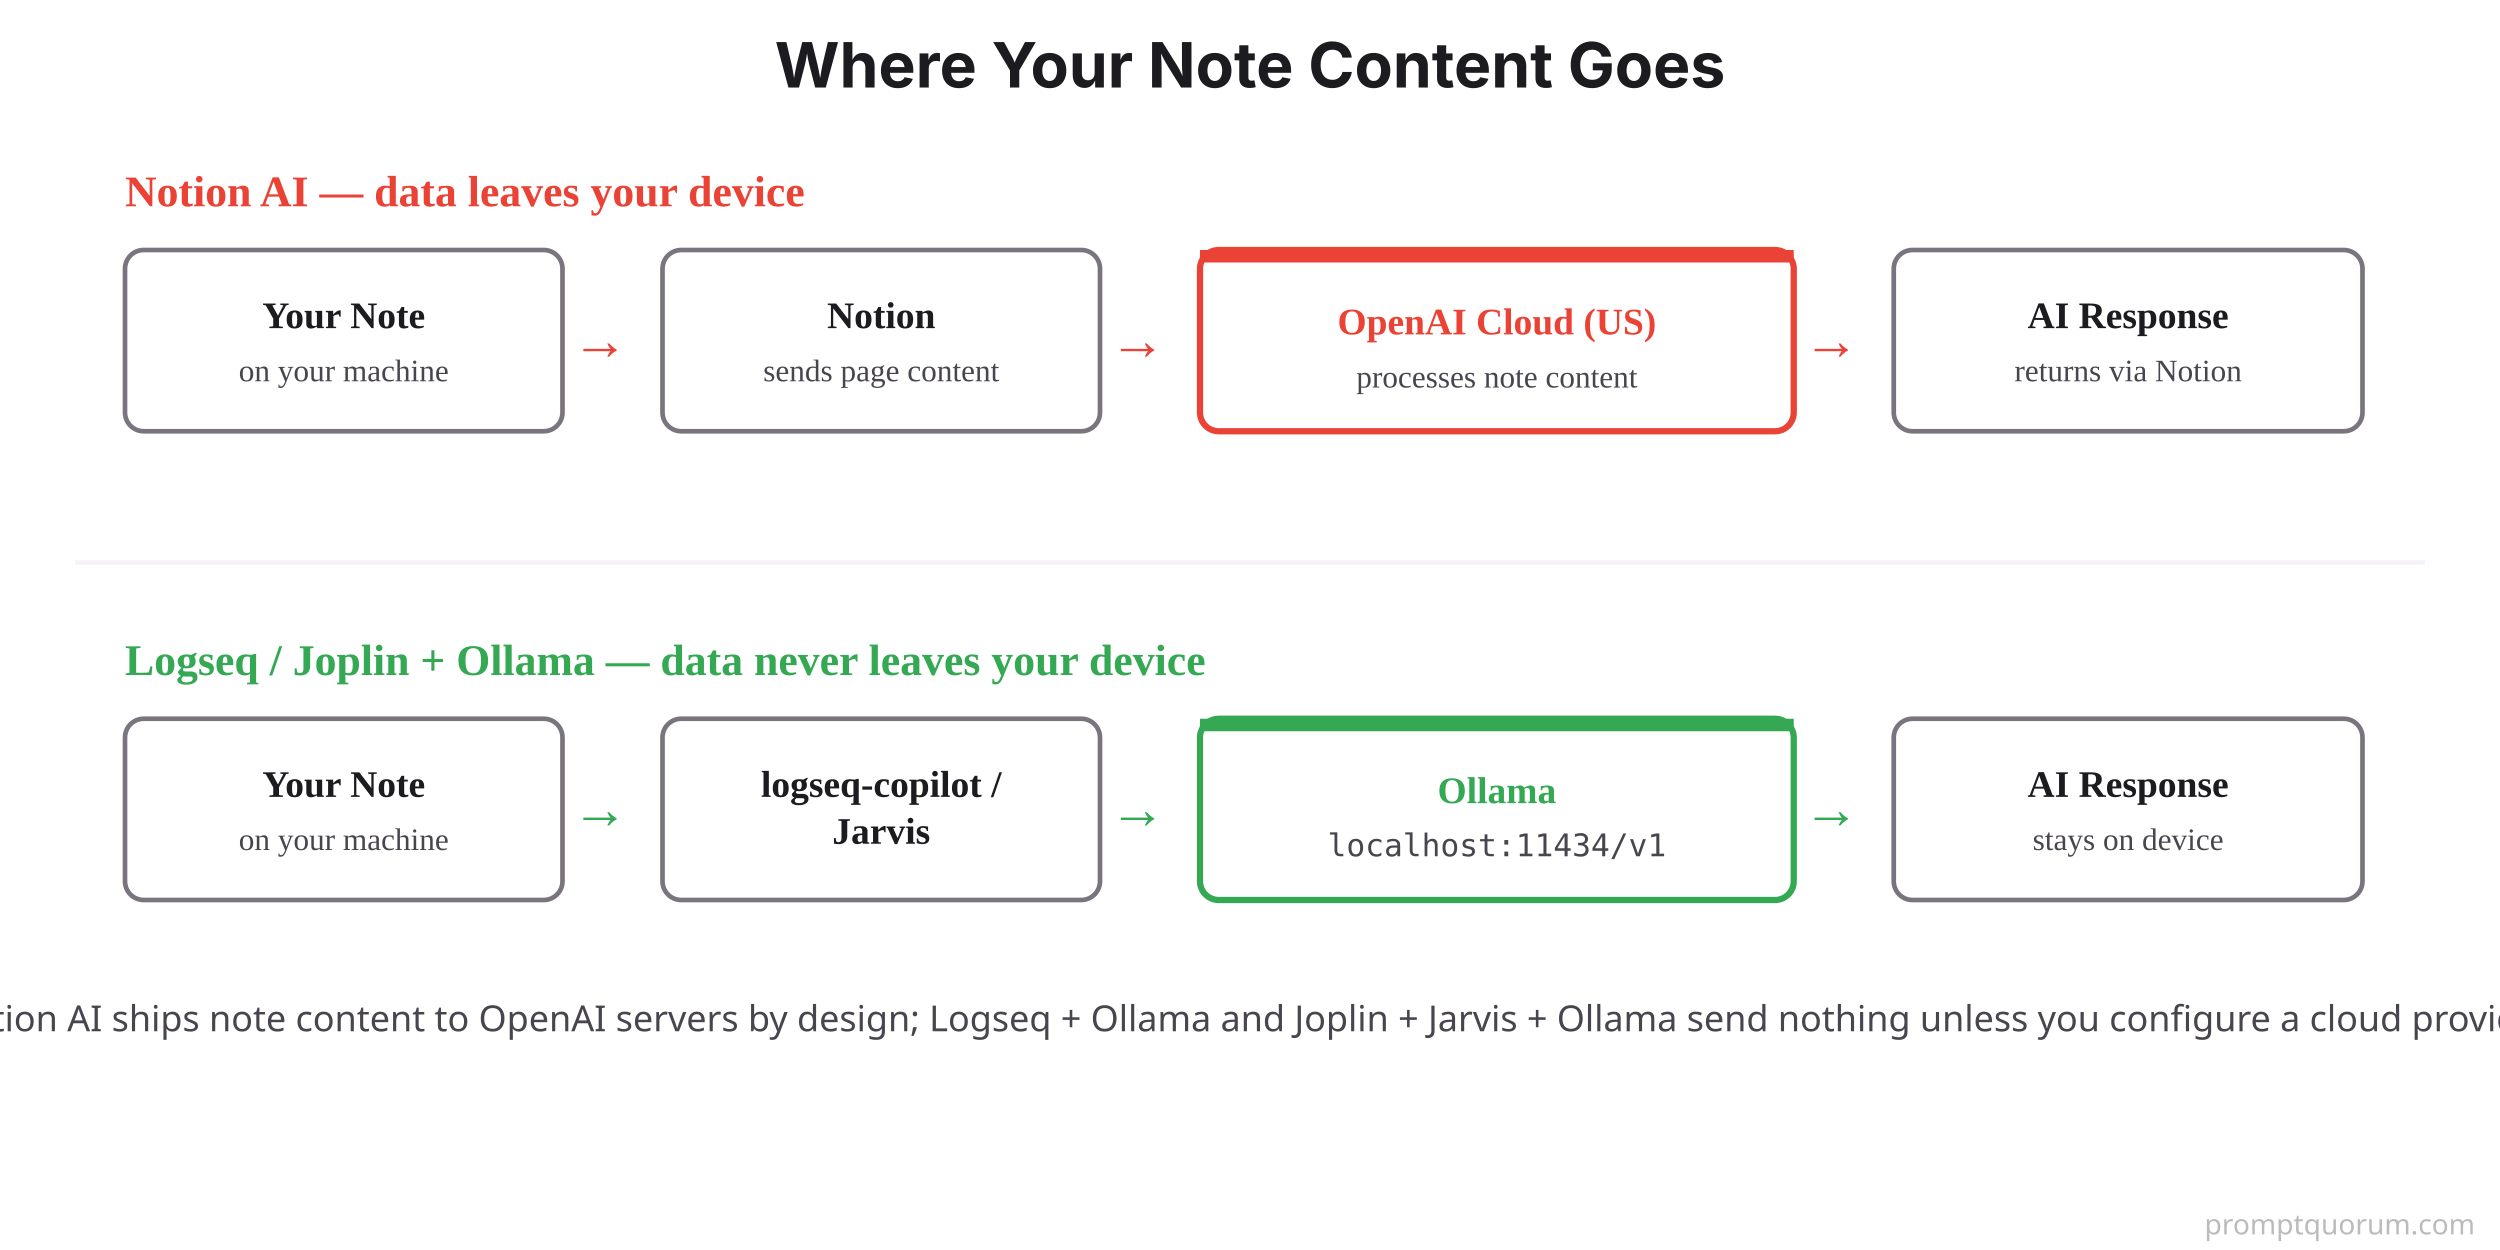
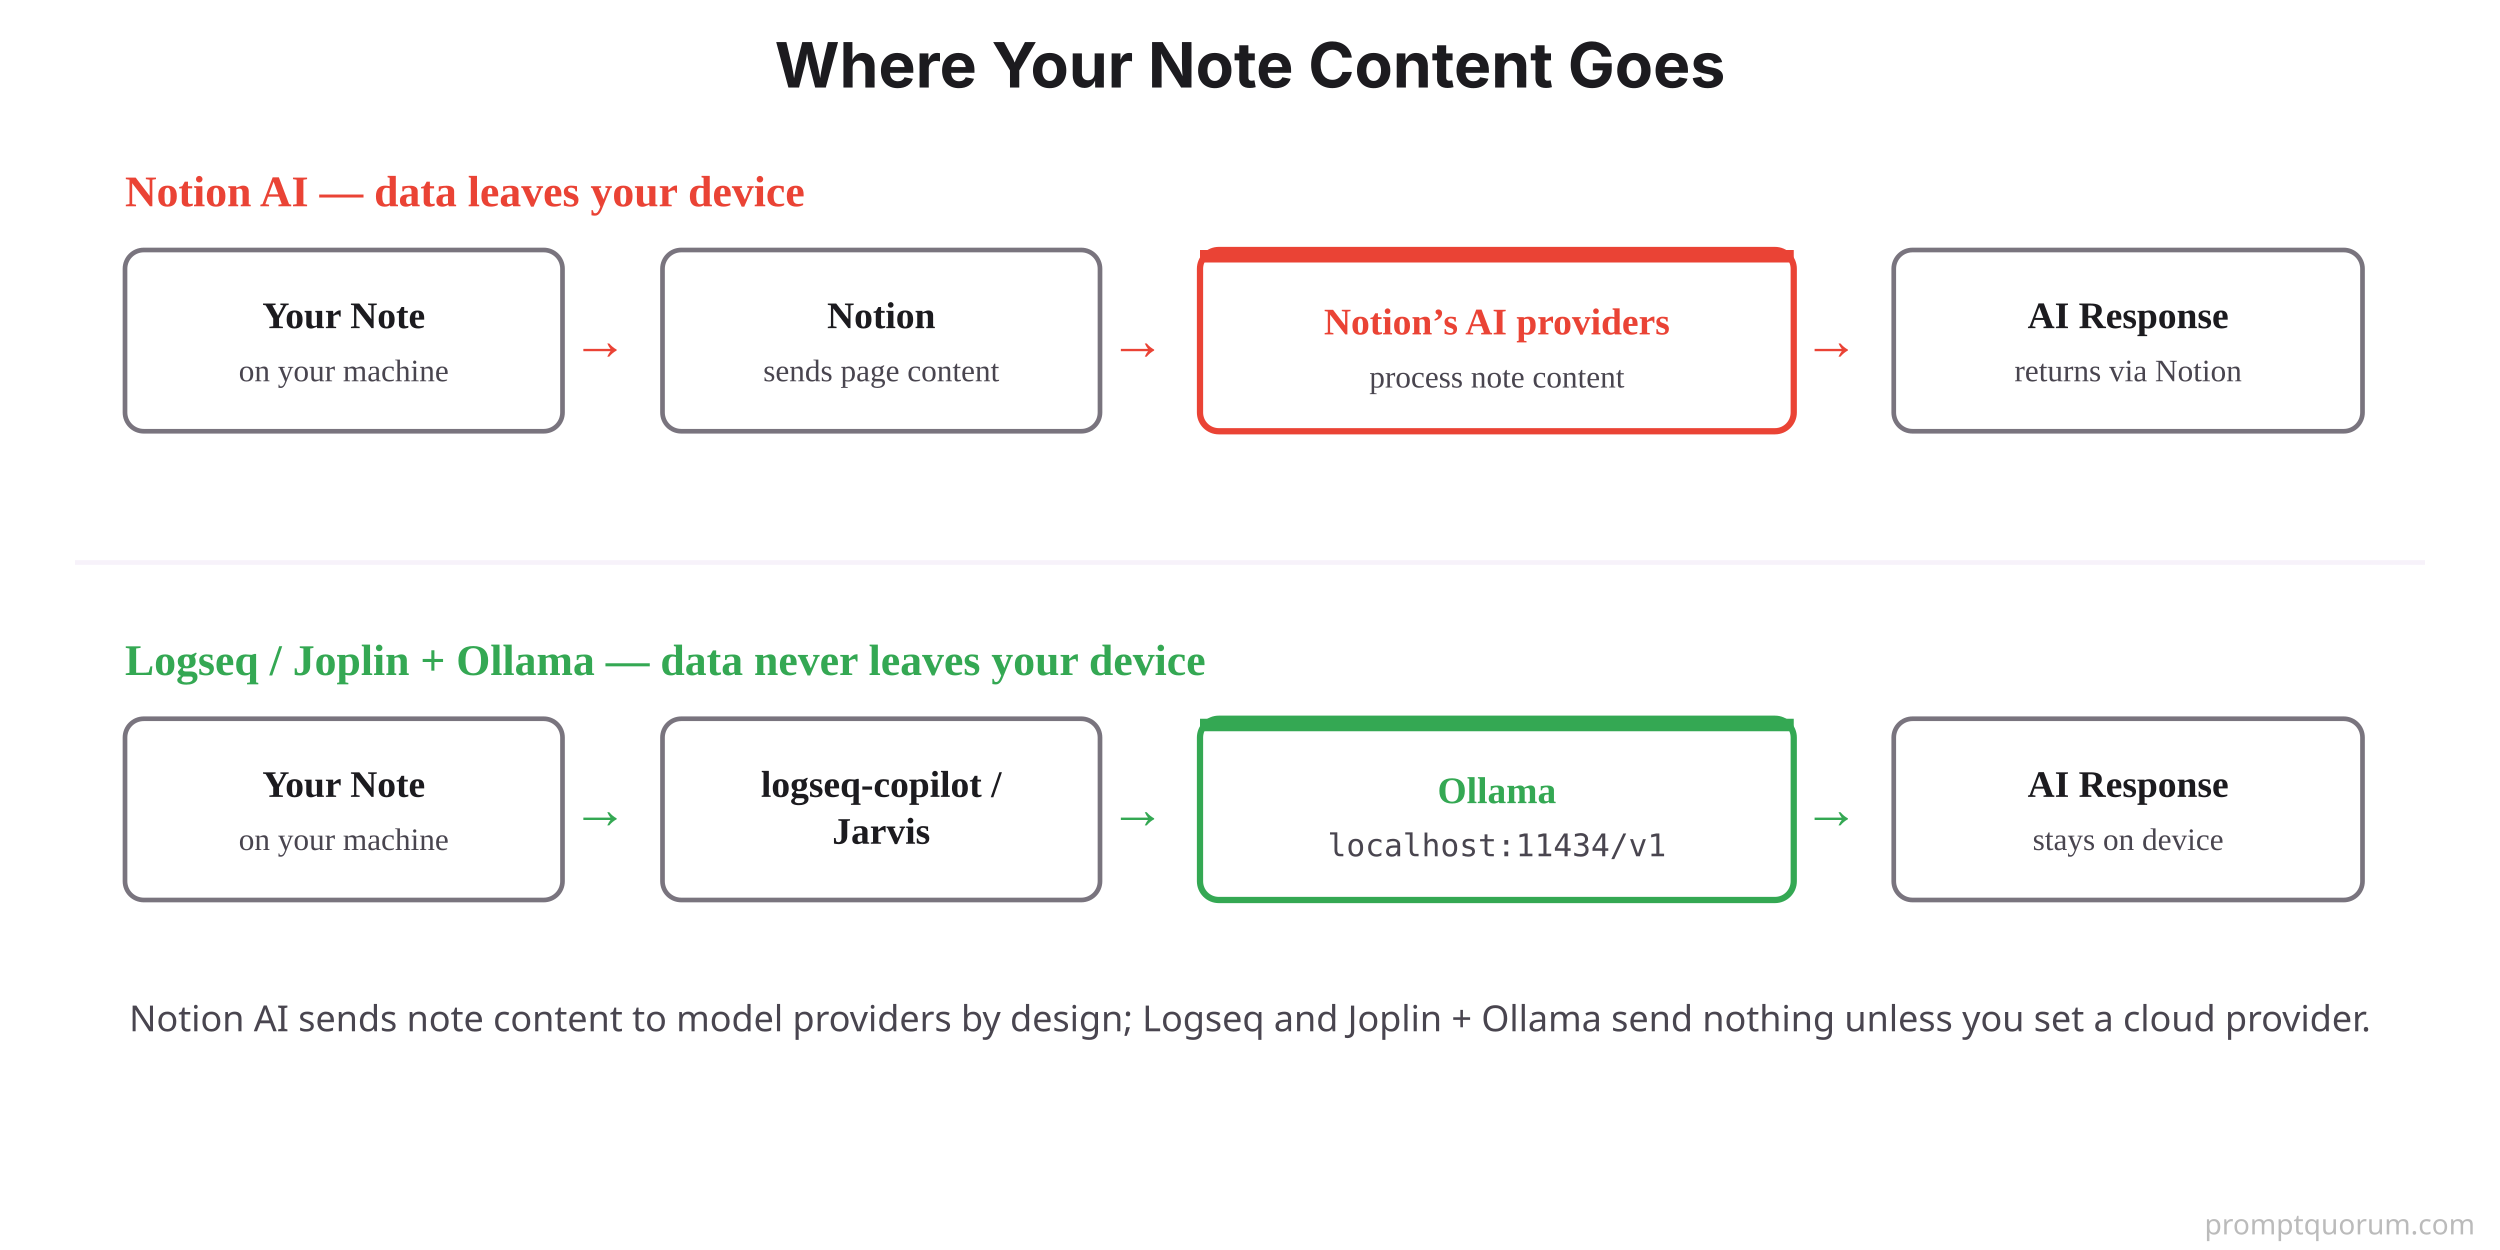
<svg xmlns="http://www.w3.org/2000/svg" viewBox="0 0 800 400">
  <rect width="800" height="400" fill="#FFFFFF" />
  <text x="400" y="28" font-family="system-ui, -apple-system, sans-serif" font-size="20" font-weight="700" fill="#1C1B1F" text-anchor="middle">Where Your Note Content Goes</text>
  <text x="40" y="66" font-size="14" font-weight="700" fill="#EA4335">Notion AI — data leaves your device</text>
  <rect x="40" y="80" width="140" height="58" rx="6" fill="#FFFFFF" stroke="#79747E" stroke-width="1.5" />
  <text x="110" y="105" font-size="12" font-weight="700" fill="#1C1B1F" text-anchor="middle">Your Note</text>
  <text x="110" y="122" font-size="10" fill="#49454F" text-anchor="middle">on your machine</text>
  <text x="192" y="115" font-size="18" fill="#EA4335" text-anchor="middle">→</text>
  <rect x="212" y="80" width="140" height="58" rx="6" fill="#FFFFFF" stroke="#79747E" stroke-width="1.5" />
  <text x="282" y="105" font-size="12" font-weight="700" fill="#1C1B1F" text-anchor="middle">Notion</text>
  <text x="282" y="122" font-size="10" fill="#49454F" text-anchor="middle">sends page content</text>
  <text x="364" y="115" font-size="18" fill="#EA4335" text-anchor="middle">→</text>
  <rect x="384" y="80" width="190" height="58" rx="6" fill="#FFFFFF" stroke="#EA4335" stroke-width="2" />
  <rect x="384" y="80" width="190" height="4" rx="0" fill="#EA4335" />
-   <text x="479" y="107" font-size="12" font-weight="700" fill="#EA4335" text-anchor="middle">OpenAI Cloud (US)</text>
-   <text x="479" y="124" font-size="10" fill="#49454F" text-anchor="middle">processes note content</text>
+   <text x="479" y="107" font-size="12" font-weight="700" fill="#EA4335" text-anchor="middle">Notion’s AI providers</text>
+   <text x="479" y="124" font-size="10" fill="#49454F" text-anchor="middle">process note content</text>
  <text x="586" y="115" font-size="18" fill="#EA4335" text-anchor="middle">→</text>
  <rect x="606" y="80" width="150" height="58" rx="6" fill="#FFFFFF" stroke="#79747E" stroke-width="1.5" />
  <text x="681" y="105" font-size="12" font-weight="700" fill="#1C1B1F" text-anchor="middle">AI Response</text>
  <text x="681" y="122" font-size="10" fill="#49454F" text-anchor="middle">returns via Notion</text>
  <line x1="24" y1="180" x2="776" y2="180" stroke="#F7F2FA" stroke-width="1.5" />
  <text x="40" y="216" font-size="14" font-weight="700" fill="#34A853">Logseq / Joplin + Ollama — data never leaves your device</text>
  <rect x="40" y="230" width="140" height="58" rx="6" fill="#FFFFFF" stroke="#79747E" stroke-width="1.5" />
  <text x="110" y="255" font-size="12" font-weight="700" fill="#1C1B1F" text-anchor="middle">Your Note</text>
  <text x="110" y="272" font-size="10" fill="#49454F" text-anchor="middle">on your machine</text>
  <text x="192" y="265" font-size="18" fill="#34A853" text-anchor="middle">→</text>
  <rect x="212" y="230" width="140" height="58" rx="6" fill="#FFFFFF" stroke="#79747E" stroke-width="1.5" />
  <text x="282" y="255" font-size="12" font-weight="700" fill="#1C1B1F" text-anchor="middle">logseq-copilot /</text>
  <text x="282" y="270" font-size="12" font-weight="700" fill="#1C1B1F" text-anchor="middle">Jarvis</text>
  <text x="364" y="265" font-size="18" fill="#34A853" text-anchor="middle">→</text>
  <rect x="384" y="230" width="190" height="58" rx="6" fill="#FFFFFF" stroke="#34A853" stroke-width="2" />
  <rect x="384" y="230" width="190" height="4" rx="0" fill="#34A853" />
  <text x="479" y="257" font-size="12" font-weight="700" fill="#34A853" text-anchor="middle">Ollama</text>
  <text x="479" y="274" font-family="'SF Mono', Monaco, monospace" font-size="10" fill="#49454F" text-anchor="middle">localhost:11434/v1</text>
  <text x="586" y="265" font-size="18" fill="#34A853" text-anchor="middle">→</text>
  <rect x="606" y="230" width="150" height="58" rx="6" fill="#FFFFFF" stroke="#79747E" stroke-width="1.5" />
  <text x="681" y="255" font-size="12" font-weight="700" fill="#1C1B1F" text-anchor="middle">AI Response</text>
  <text x="681" y="272" font-size="10" fill="#49454F" text-anchor="middle">stays on device</text>
-   <text x="400" y="330" font-family="system-ui, sans-serif" font-size="11.5" fill="#49454F" text-anchor="middle">Notion AI ships note content to OpenAI servers by design; Logseq + Ollama and Joplin + Jarvis + Ollama send nothing unless you configure a cloud provider.</text>
+   <text x="400" y="330" font-family="system-ui, sans-serif" font-size="11.5" fill="#49454F" text-anchor="middle">Notion AI sends note content to model providers by design; Logseq and Joplin + Ollama send nothing unless you set a cloud provider.</text>
  <text x="792" y="395" font-family="system-ui,sans-serif" font-size="9" fill="#BBBBBB" text-anchor="end">promptquorum.com</text>
</svg>
